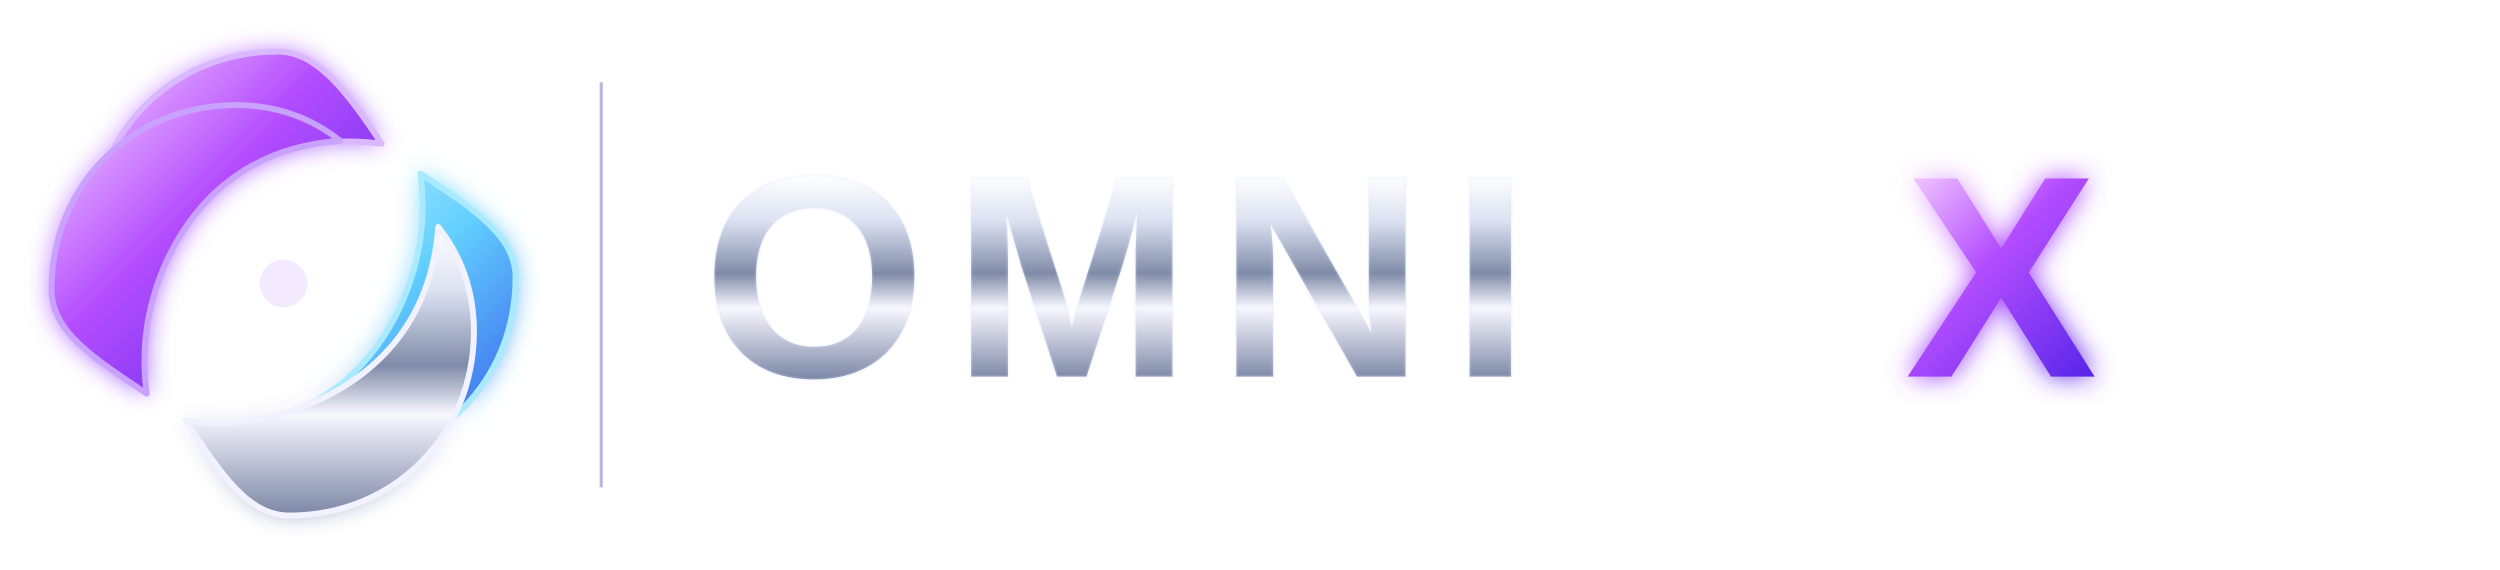
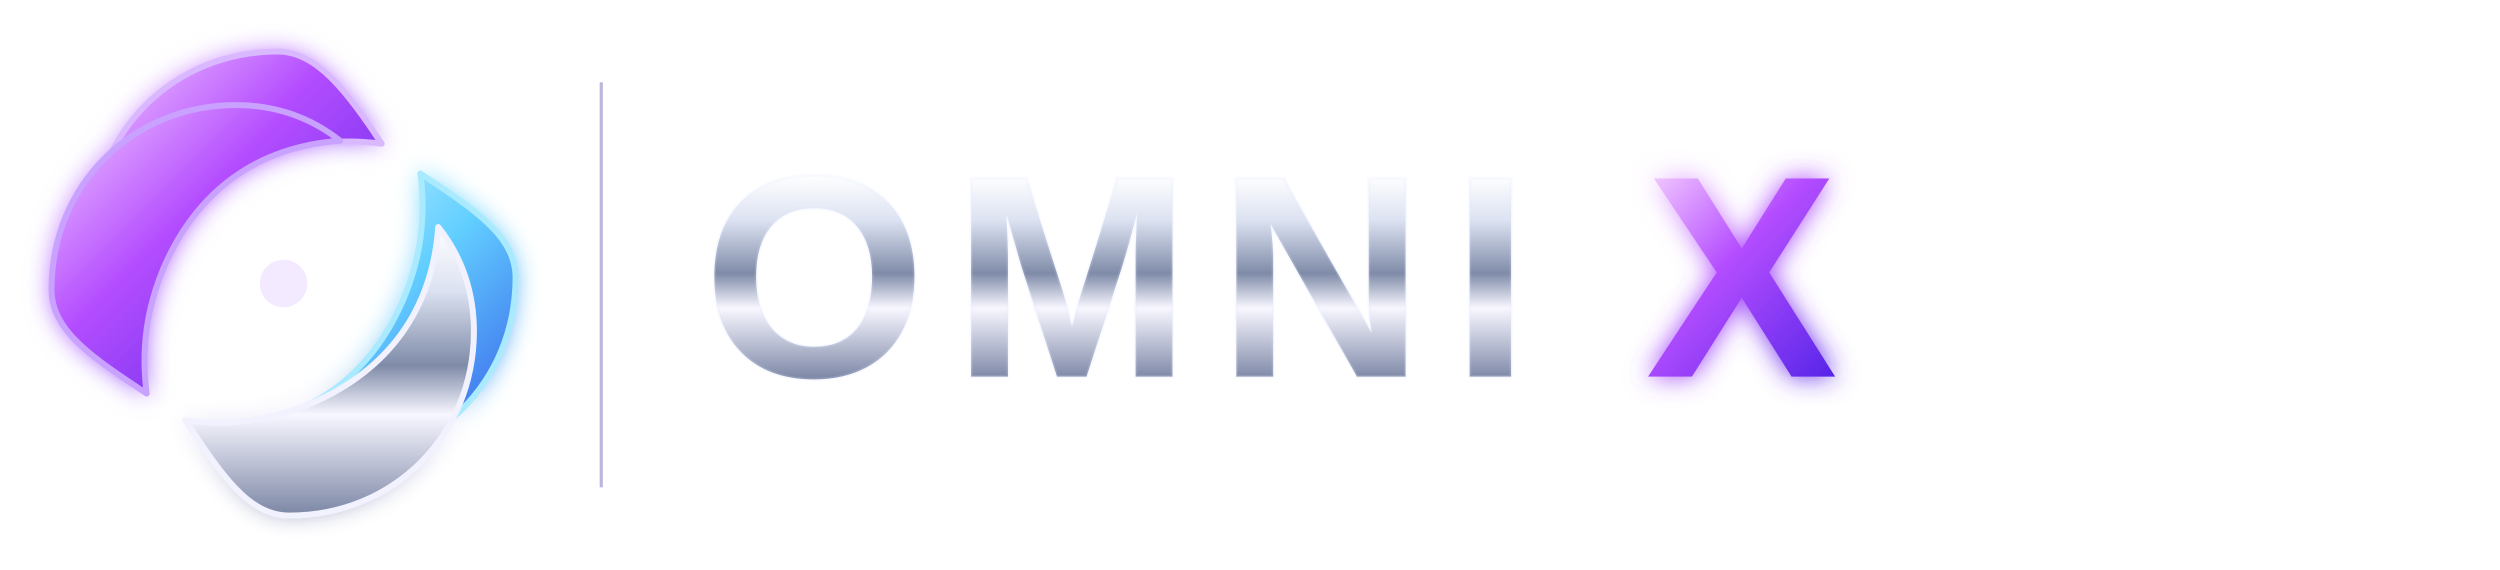
<svg xmlns="http://www.w3.org/2000/svg" viewBox="0 0 790 180" role="img" aria-labelledby="title">
  <defs>
    <linearGradient id="chrome" x1="0" y1="0" x2="0" y2="1">
      <stop stop-color="#fff" />
      <stop offset=".22" stop-color="#dce2f1" />
      <stop offset=".48" stop-color="#7f8ba8" />
      <stop offset=".65" stop-color="#f8f7ff" />
      <stop offset="1" stop-color="#7b86a5" />
    </linearGradient>
    <linearGradient id="violet" x1="0" y1="0" x2="1" y2="1">
      <stop stop-color="#f2c9ff" />
      <stop offset=".42" stop-color="#b44dff" />
      <stop offset="1" stop-color="#5725e8" />
    </linearGradient>
    <linearGradient id="blue" x1="0" y1="0" x2="1" y2="1">
      <stop stop-color="#e4fbff" />
      <stop offset=".5" stop-color="#62cfff" />
      <stop offset="1" stop-color="#3454e8" />
    </linearGradient>
    <filter id="softglow" x="-20%" y="-40%" width="140%" height="180%">
      <feGaussianBlur stdDeviation="4" result="blur" />
      <feMerge>
        <feMergeNode in="blur" />
        <feMergeNode in="SourceGraphic" />
      </feMerge>
    </filter>
  </defs>
  <g transform="translate(5 5) scale(.94)">
    <g filter="url(#softglow)" stroke-linejoin="round">
      <path d="M88 12C53 12 26 39 26 73c0 13 4 25 12 35 2-28 17-48 42-59 14-6 28-8 43-6C111 25 101 12 88 12Z" fill="url(#violet)" stroke="#d9b8ff" stroke-width="2" />
      <path d="M168 88c0 35-27 62-62 62-13 0-25-4-35-12 28-2 48-17 59-42 6-14 8-28 6-43 18 12 32 21 32 35Z" fill="url(#blue)" stroke="#a9eaff" stroke-width="2" />
      <path d="M92 168c35 0 62-27 62-62 0-13-4-25-12-35-2 28-17 48-42 59-14 6-28 8-43 6 12 18 21 32 35 32Z" fill="url(#chrome)" stroke="#f2f2ff" stroke-width="2" />
      <path d="M12 92c0-35 27-62 62-62 13 0 25 4 35 12-28 2-48 17-59 42-6 14-8 28-6 43C26 115 12 106 12 92Z" fill="url(#violet)" stroke="#c9a1ff" stroke-width="2" />
    </g>
    <circle cx="90" cy="90" r="8" fill="#f4eaff" />
  </g>
  <path d="M190 26V154" stroke="#6e5baf" stroke-opacity=".45" />
  <text x="222" y="119" font-family="Orbitron, Eurostile, Rajdhani, Arial, sans-serif" font-size="91" font-weight="700" letter-spacing="8" fill="url(#chrome)" stroke="#dbe3ff" stroke-opacity=".18" stroke-width="1">OMNI</text>
-   <text x="602" y="119" font-family="Orbitron, Eurostile, Rajdhani, Arial, sans-serif" font-size="91" font-weight="700" letter-spacing="4" fill="url(#violet)" filter="url(#softglow)">X</text>
+   <text x="520" y="119" font-family="Orbitron, Eurostile, Rajdhani, Arial, sans-serif" font-size="91" font-weight="700" letter-spacing="4" fill="url(#violet)" filter="url(#softglow)">X</text>
  <path d="M220 137H752" stroke="url(#blue)" stroke-width="1.4" opacity=".5" />
-   <path d="M600 137H755" stroke="url(#violet)" stroke-width="2.2" filter="url(#softglow)" />
+   <path d="M520 137H755" stroke="url(#violet)" stroke-width="2.2" filter="url(#softglow)" />
</svg>
